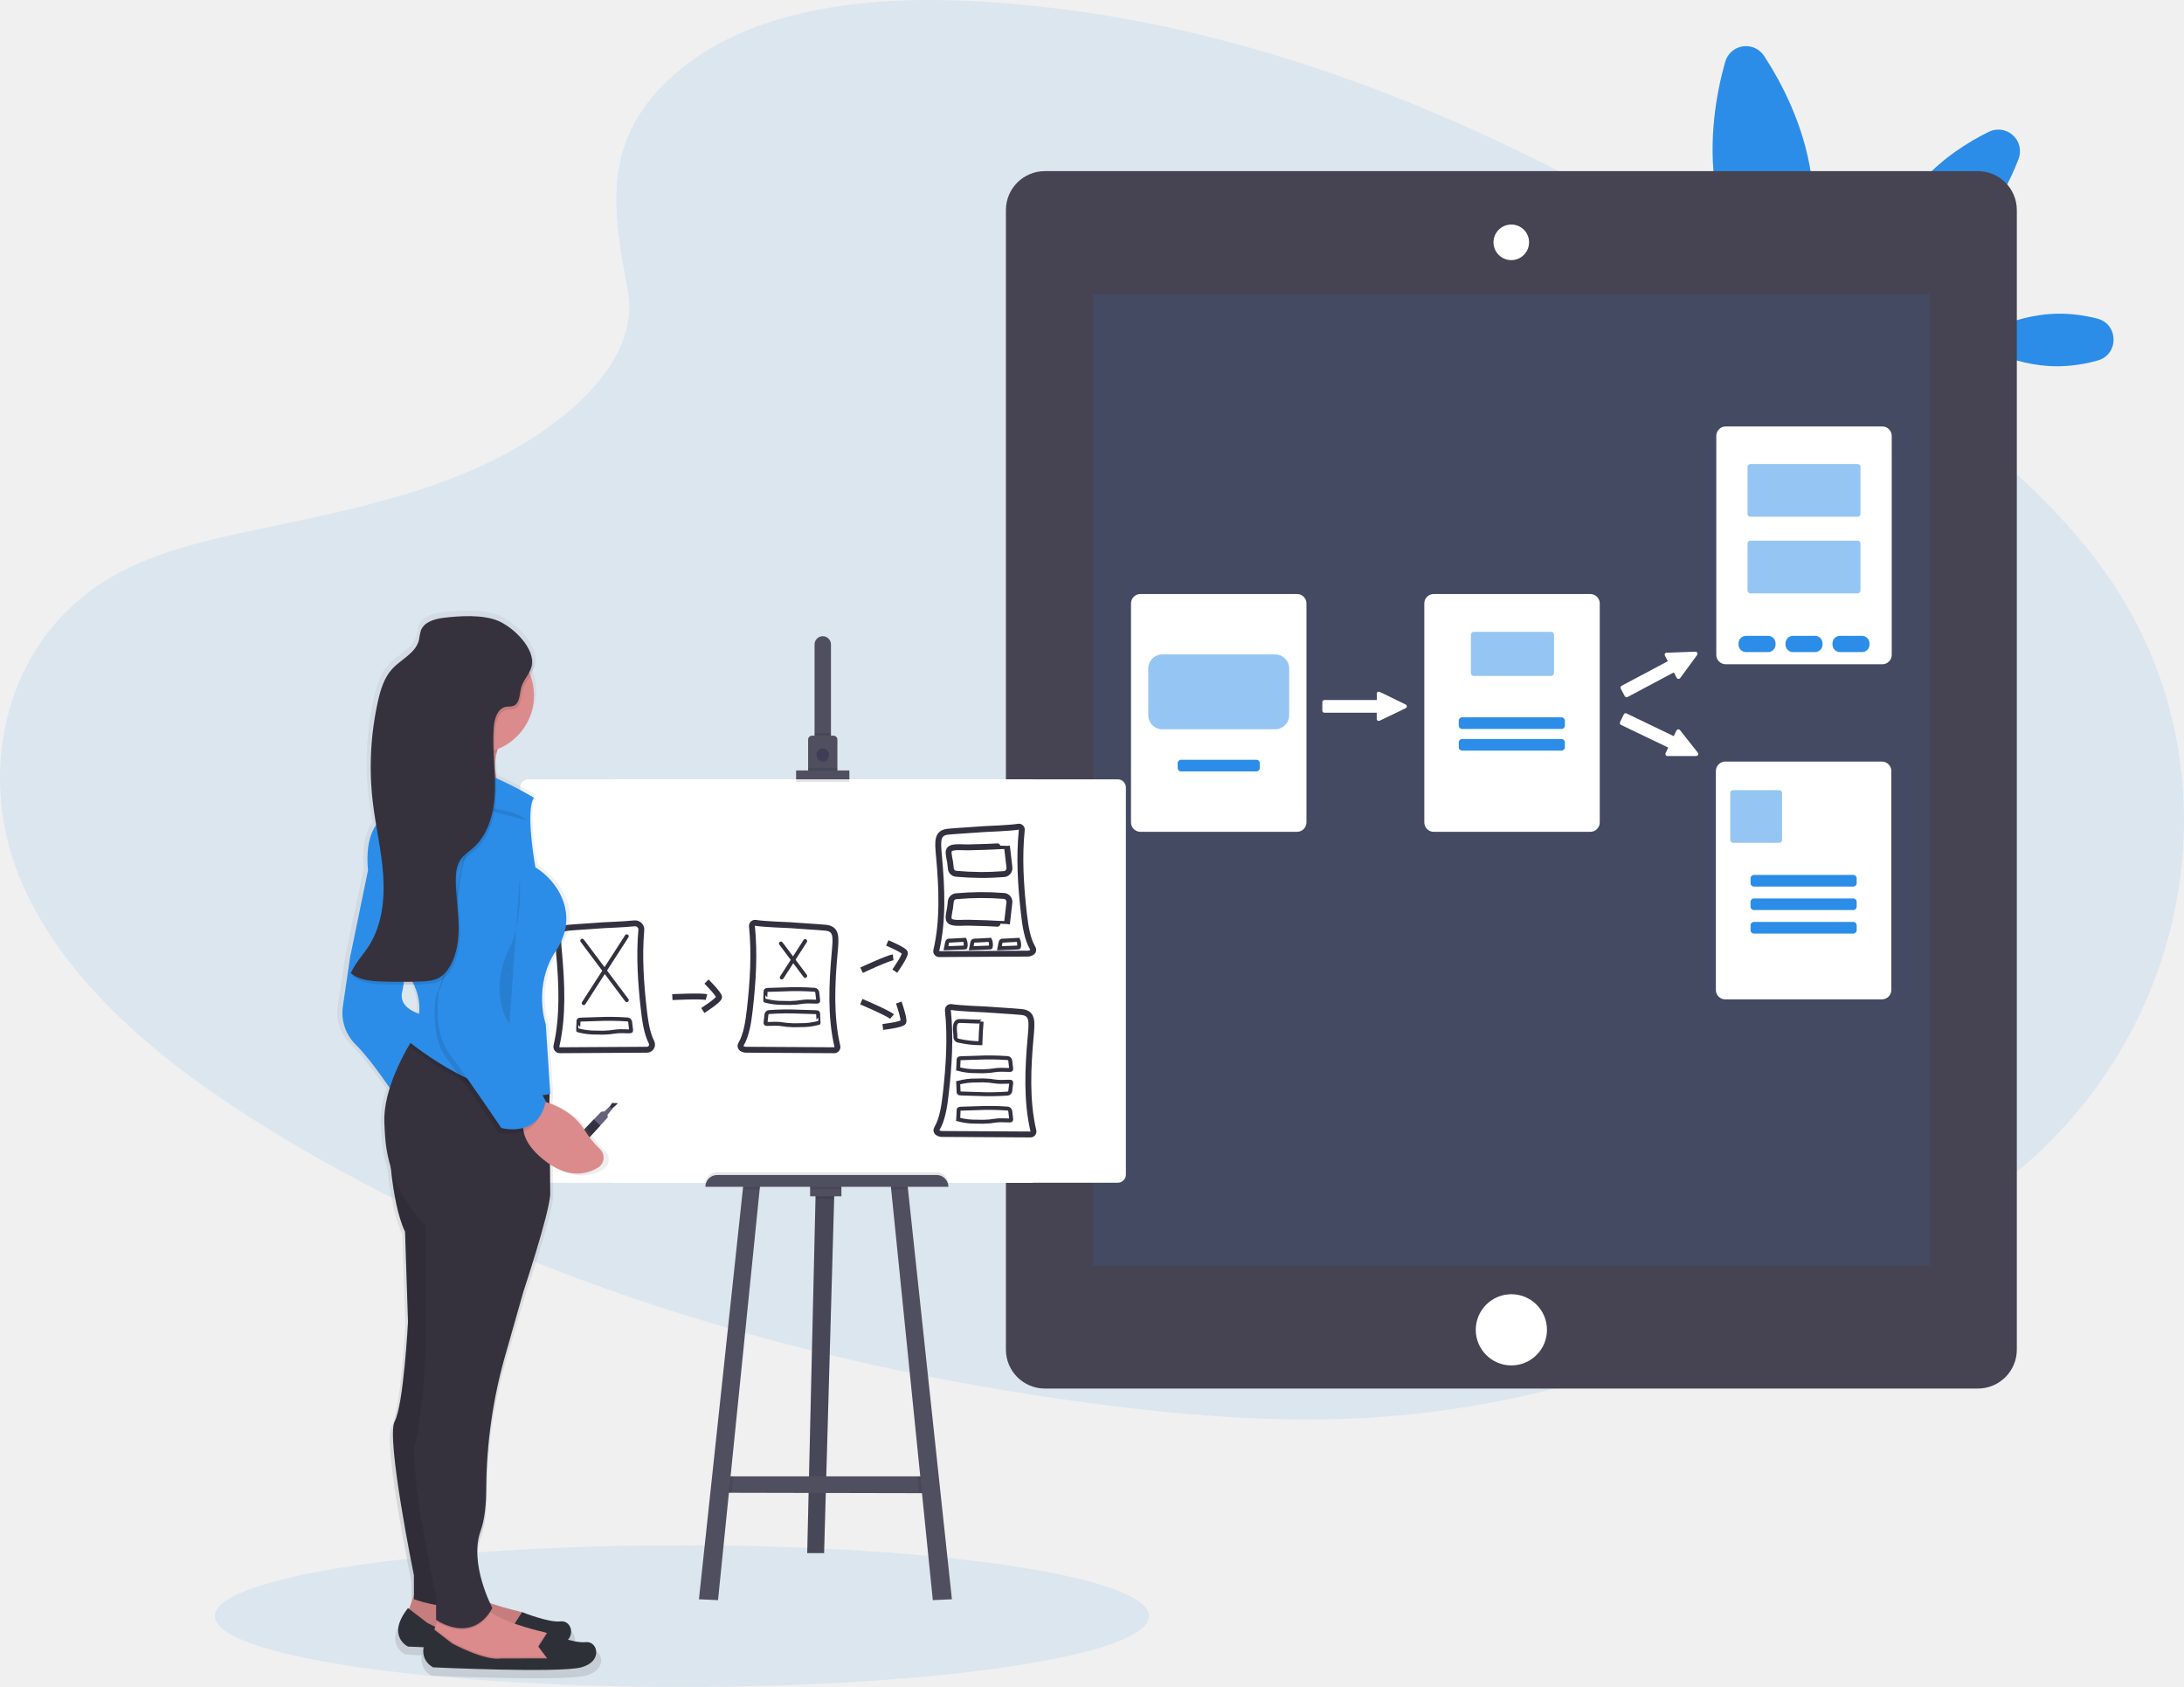
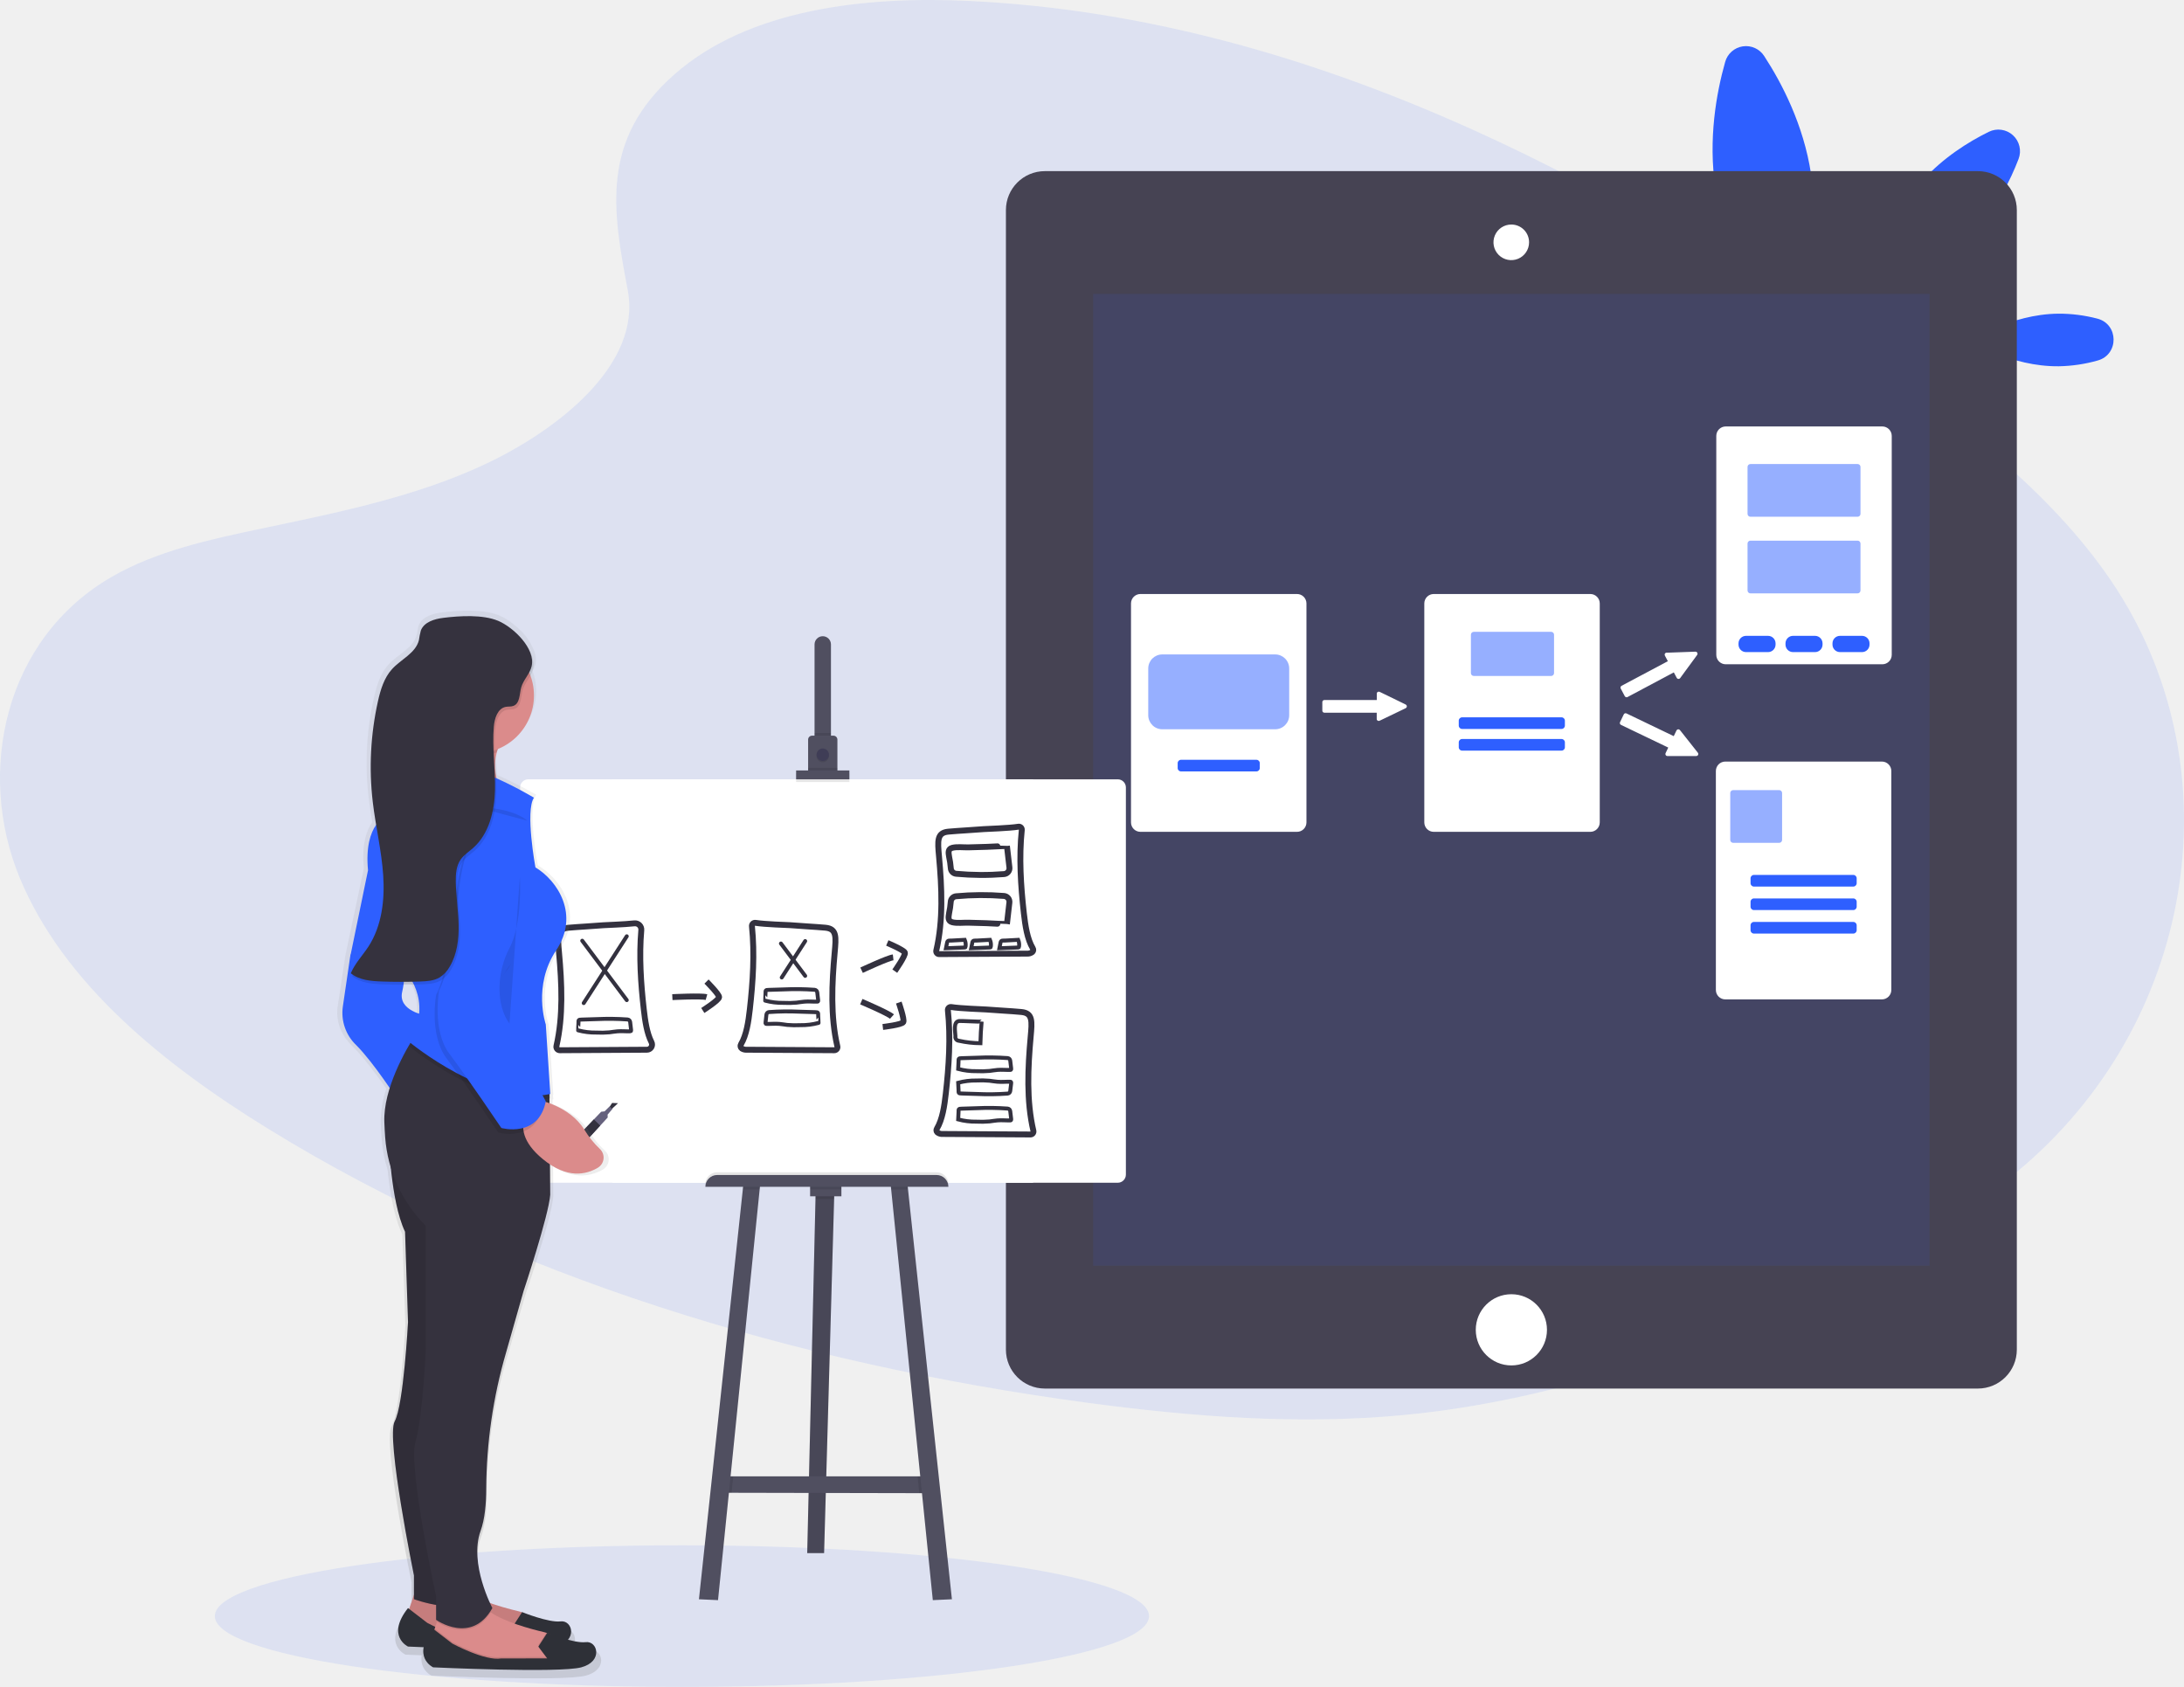
<svg xmlns="http://www.w3.org/2000/svg" id="a6f4e524-a1b8-434a-a0ca-43acb27f4769" data-name="Layer 1" width="1110.46" height="857.68" viewBox="0 0 1110.46 857.68">
  <defs>
    <linearGradient id="ed123d47-1cc8-43ee-8efc-264e01b6d696" x1="2277.26" y1="874.51" x2="2277.26" y2="331.66" gradientTransform="translate(-1992)" gradientUnits="userSpaceOnUse">
      <stop offset="0" stop-color="gray" stop-opacity="0.25" />
      <stop offset="0.54" stop-color="gray" stop-opacity="0.12" />
      <stop offset="1" stop-color="gray" stop-opacity="0.1" />
    </linearGradient>
  </defs>
-   <ellipse cx="346.73" cy="821.68" rx="237.5" ry="36" fill="#2C8DE8" opacity="0.1" />
-   <path d="M387.66,59C425.33,25.8,484.47,19,538.31,21.68,707.39,30,860,110.67,992.05,201.94c47.8,33.05,94.86,68.65,125.88,114.16,63.16,92.62,44.42,220.94-43.4,297.24-29.88,26-66.1,45.87-103.28,63.51-66.12,31.37-137.46,56.55-212.5,63.72-53.51,5.11-107.68.95-160.88-6.18-148.64-19.92-294.54-64-416.82-139.37C127.42,562,76.87,520.86,54.76,467.37s-8-121.27,46.81-152.92c22.65-13.1,49.73-19,76.24-24.57,39-8.17,78.68-16.23,113.9-32.84,36.37-17.17,79.44-50.36,72.24-88.34C356.22,127.93,350,92.14,387.66,59Z" transform="translate(-44.77 -21.16)" fill="#2C8DE8" opacity="0.1" />
-   <path d="M965.6,109.62c6.76,44.56-12.05,84.37-12.05,84.37S923.78,161.56,917,117c-3.79-25,.46-48.48,4.92-64.3a11,11,0,0,1,19.89-3C950.78,63.46,961.81,84.63,965.6,109.62Z" transform="translate(-44.77 -21.16)" fill="#2C8DE8" />
-   <path d="M1091.3,180.64a76.91,76.91,0,0,1,19.85,2.51c10.91,2.8,11.08,18.25.23,21.29a77.15,77.15,0,0,1-19.79,2.94c-24.53.27-44.56-12.89-44.56-12.89S1066.77,180.91,1091.3,180.64Z" transform="translate(-44.77 -21.16)" fill="#2C8DE8" />
-   <path d="M1022.32,112.9c-22.83,25.09-27.66,57.88-27.66,57.88s32.18-7.9,55-33c10.58-11.63,17.3-24.91,21.46-35.81A11,11,0,0,0,1056,88.17C1045.48,93.34,1032.9,101.27,1022.32,112.9Z" transform="translate(-44.77 -21.16)" fill="#2C8DE8" />
+   <ellipse cx="346.73" cy="821.68" rx="237.5" ry="36" fill="#2E5FFF" opacity="0.1" />
+   <path d="M387.66,59C425.33,25.8,484.47,19,538.31,21.68,707.39,30,860,110.67,992.05,201.94c47.8,33.05,94.86,68.65,125.88,114.16,63.16,92.62,44.42,220.94-43.4,297.24-29.88,26-66.1,45.87-103.28,63.51-66.12,31.37-137.46,56.55-212.5,63.72-53.51,5.11-107.68.95-160.88-6.18-148.64-19.92-294.54-64-416.82-139.37C127.42,562,76.87,520.86,54.76,467.37s-8-121.27,46.81-152.92c22.65-13.1,49.73-19,76.24-24.57,39-8.17,78.68-16.23,113.9-32.84,36.37-17.17,79.44-50.36,72.24-88.34C356.22,127.93,350,92.14,387.66,59Z" transform="translate(-44.77 -21.16)" fill="#2E5FFF" opacity="0.1" />
+   <path d="M965.6,109.62c6.76,44.56-12.05,84.37-12.05,84.37S923.78,161.56,917,117c-3.79-25,.46-48.48,4.92-64.3a11,11,0,0,1,19.89-3C950.78,63.46,961.81,84.63,965.6,109.62Z" transform="translate(-44.77 -21.16)" fill="#2E5FFF" />
+   <path d="M1091.3,180.64a76.91,76.91,0,0,1,19.85,2.51c10.91,2.8,11.08,18.25.23,21.29a77.15,77.15,0,0,1-19.79,2.94c-24.53.27-44.56-12.89-44.56-12.89S1066.77,180.91,1091.3,180.64Z" transform="translate(-44.77 -21.16)" fill="#2E5FFF" />
+   <path d="M1022.32,112.9c-22.83,25.09-27.66,57.88-27.66,57.88s32.18-7.9,55-33c10.58-11.63,17.3-24.91,21.46-35.81A11,11,0,0,0,1056,88.17C1045.48,93.34,1032.9,101.27,1022.32,112.9Z" transform="translate(-44.77 -21.16)" fill="#2E5FFF" />
  <rect x="511.46" y="87.01" width="514" height="618.97" rx="19.8" fill="#464353" />
-   <rect x="555.8" y="149.45" width="425.32" height="494.09" fill="#2C8DE8" opacity="0.1" />
+   <rect x="555.8" y="149.45" width="425.32" height="494.09" fill="#2E5FFF" opacity="0.1" />
  <circle cx="768.46" cy="676.12" r="18.1" fill="#fff" />
  <path d="M813.23,152.92a8.55,8.55,0,1,1,8.55-8.55A8.57,8.57,0,0,1,813.23,152.92Z" transform="translate(-44.77 -21.16)" fill="#fff" />
  <path d="M813.23,136.32a8.05,8.05,0,1,1-8.05,8.05,8.06,8.06,0,0,1,8.05-8.05m0-1a9.05,9.05,0,1,0,9,9.05,9,9,0,0,0-9-9.05Z" transform="translate(-44.77 -21.16)" fill="#fff" />
  <rect x="575.56" y="302.51" width="88.21" height="119.92" rx="4.3" fill="#fff" stroke="#fff" stroke-miterlimit="10" />
-   <rect x="583.83" y="332.73" width="71.67" height="38.05" rx="7.14" fill="#2C8DE8" opacity="0.5" />
-   <rect x="598.79" y="386.3" width="41.75" height="5.91" rx="1.69" fill="#2C8DE8" />
+   <rect x="583.83" y="332.73" width="71.67" height="38.05" rx="7.14" fill="#2E5FFF" opacity="0.5" />
+   <rect x="598.79" y="386.3" width="41.75" height="5.91" rx="1.69" fill="#2E5FFF" />
  <rect x="724.69" y="302.51" width="88.21" height="119.92" rx="4.3" fill="#fff" stroke="#fff" stroke-miterlimit="10" />
-   <rect x="747.89" y="321.24" width="42.27" height="22.44" rx="1.46" fill="#2C8DE8" opacity="0.5" />
-   <rect x="741.71" y="364.71" width="53.96" height="5.91" rx="1.69" fill="#2C8DE8" />
-   <rect x="741.71" y="375.73" width="53.96" height="5.91" rx="1.69" fill="#2C8DE8" />
+   <rect x="747.89" y="321.24" width="42.27" height="22.44" rx="1.46" fill="#2E5FFF" opacity="0.5" />
+   <rect x="741.71" y="364.71" width="53.96" height="5.91" rx="1.69" fill="#2E5FFF" />
+   <rect x="741.71" y="375.73" width="53.96" height="5.91" rx="1.69" fill="#2E5FFF" />
  <rect x="873.15" y="217.32" width="88.21" height="119.92" rx="4.3" fill="#fff" stroke="#fff" stroke-miterlimit="10" />
-   <rect x="888.54" y="235.93" width="57.43" height="26.8" rx="1.46" fill="#2C8DE8" opacity="0.5" />
-   <rect x="888.54" y="274.88" width="57.43" height="26.8" rx="1.46" fill="#2C8DE8" opacity="0.5" />
-   <rect x="883.95" y="323.28" width="18.84" height="8.27" rx="3.83" fill="#2C8DE8" />
-   <rect x="907.84" y="323.28" width="18.84" height="8.27" rx="3.83" fill="#2C8DE8" />
-   <rect x="931.73" y="323.28" width="18.84" height="8.27" rx="3.83" fill="#2C8DE8" />
+   <rect x="888.54" y="235.93" width="57.43" height="26.8" rx="1.46" fill="#2E5FFF" opacity="0.5" />
+   <rect x="888.54" y="274.88" width="57.43" height="26.8" rx="1.46" fill="#2E5FFF" opacity="0.5" />
+   <rect x="883.95" y="323.28" width="18.84" height="8.27" rx="3.83" fill="#2E5FFF" />
+   <rect x="907.84" y="323.28" width="18.84" height="8.27" rx="3.83" fill="#2E5FFF" />
+   <rect x="931.73" y="323.28" width="18.84" height="8.27" rx="3.83" fill="#2E5FFF" />
  <rect x="872.94" y="387.7" width="88.21" height="119.92" rx="4.3" fill="#fff" stroke="#fff" stroke-miterlimit="10" />
-   <rect x="879.75" y="401.72" width="26.36" height="26.8" rx="1.46" fill="#2C8DE8" opacity="0.5" />
-   <rect x="890.07" y="444.84" width="53.96" height="5.91" rx="1.69" fill="#2C8DE8" />
-   <rect x="890.07" y="456.79" width="53.96" height="5.91" rx="1.69" fill="#2C8DE8" />
-   <rect x="890.07" y="468.74" width="53.96" height="5.91" rx="1.69" fill="#2C8DE8" />
+   <rect x="879.75" y="401.72" width="26.36" height="26.8" rx="1.46" fill="#2E5FFF" opacity="0.5" />
+   <rect x="890.07" y="444.84" width="53.96" height="5.91" rx="1.69" fill="#2E5FFF" />
+   <rect x="890.07" y="456.79" width="53.96" height="5.91" rx="1.69" fill="#2E5FFF" />
+   <rect x="890.07" y="468.74" width="53.96" height="5.91" rx="1.69" fill="#2E5FFF" />
  <path d="M759.29,380.77l-1.35.65L747,386.68l-1,.47a.54.54,0,0,1-.73-.29.59.59,0,0,1,0-.2v-3.11a.53.53,0,0,0-.53-.53H718.15a.54.54,0,0,1-.54-.53V378.1a.54.54,0,0,1,.54-.53h26.62a.54.54,0,0,0,.53-.54v-3.18a.65.65,0,0,1,0-.2.54.54,0,0,1,.73-.28l1,.47,10.91,5.31,1.35.66A.53.53,0,0,1,759.29,380.77Z" transform="translate(-44.77 -21.16)" fill="#fff" stroke="#fff" stroke-miterlimit="10" />
  <path d="M907.32,353.8l-.88,1.21-7.16,9.76-.63.87a.55.55,0,0,1-.78.09.48.48,0,0,1-.12-.16l-1.46-2.74a.55.55,0,0,0-.73-.23l-23.5,12.51a.53.53,0,0,1-.72-.22L869.28,371a.53.53,0,0,1,.22-.72L893,357.79a.53.53,0,0,0,.22-.72l-1.49-2.81a.35.35,0,0,1-.06-.19.52.52,0,0,1,.51-.59l1.07,0,12.12-.44,1.5-.05A.53.53,0,0,1,907.32,353.8Z" transform="translate(-44.77 -21.16)" fill="#fff" stroke="#fff" stroke-miterlimit="10" />
  <path d="M907.24,405.06h-1.49l-12.11,0h-1.07a.53.53,0,0,1-.53-.57.45.45,0,0,1,.05-.19l1.34-2.81a.53.53,0,0,0-.25-.71l-24-11.52a.54.54,0,0,1-.25-.72l1.9-3.95a.52.52,0,0,1,.71-.25l24,11.53a.55.55,0,0,0,.72-.25l1.38-2.87a.52.52,0,0,1,.89-.1l.67.83,7.53,9.52.93,1.18A.53.53,0,0,1,907.24,405.06Z" transform="translate(-44.77 -21.16)" fill="#fff" stroke="#fff" stroke-miterlimit="10" />
  <polygon points="424.19 606.65 424.11 609.58 419.01 789.65 410.43 789.65 414.64 609.58 414.72 606.2 424.19 606.65" fill="#504f60" />
  <polygon points="424.19 606.65 424.11 609.58 419.01 789.65 410.43 789.65 414.64 609.58 414.72 606.2 424.19 606.65" opacity="0.1" />
  <polygon points="473.84 759.19 467.42 759.17 371.97 758.97 366.89 758.96 369.59 750.61 473.16 750.61 473.84 759.19" fill="#504f60" />
  <polygon points="424.19 606.65 424.11 609.58 414.64 609.58 414.72 606.2 424.19 606.65" opacity="0.1" />
  <rect x="411.9" y="602.25" width="15.91" height="5.98" fill="#504f60" />
  <polygon points="372.82 750.61 371.97 758.97 366.89 758.96 369.59 750.61 372.82 750.61" opacity="0.1" />
  <polygon points="386.52 602.14 386.25 604.73 365.08 813.56 355.38 813.11 377.69 604.73 377.94 602.36 386.52 602.14" fill="#504f60" />
  <polygon points="473.84 759.19 467.42 759.17 466.55 750.61 473.16 750.61 473.84 759.19" opacity="0.1" />
  <polygon points="484 813.11 474.29 813.56 453.12 604.73 452.86 602.14 461.43 602.36 461.68 604.73 484 813.11" fill="#504f60" />
  <rect x="311.38" y="396.23" width="213.91" height="205.11" fill="#fff" />
  <rect x="264.46" y="396.23" width="308" height="205.11" rx="4.13" fill="#fff" />
  <path d="M467.27,348.8v49.53h-8.34V348.8a4.17,4.17,0,1,1,8.34,0Z" transform="translate(-44.77 -21.16)" fill="#504f60" />
  <rect x="414.16" y="372.66" width="8.35" height="4.51" opacity="0.1" />
  <path d="M470.55,397.2v16.36H455.66V397.2a2,2,0,0,1,2-2h10.83A2,2,0,0,1,470.55,397.2Z" transform="translate(-44.77 -21.16)" fill="#504f60" />
  <circle cx="418.33" cy="384.39" r="3.16" opacity="0.1" />
  <circle cx="418.33" cy="383.71" r="3.16" fill="#3f3d56" />
  <rect x="410.89" y="390.37" width="14.89" height="2.03" opacity="0.1" />
  <rect x="404.79" y="393.08" width="27.08" height="4.51" opacity="0.1" />
  <rect x="404.79" y="391.72" width="27.08" height="4.51" fill="#504f60" />
  <path d="M364.63,596H476.21a6,6,0,0,1,6,6v0a0,0,0,0,1,0,0H358.65a0,0,0,0,1,0,0v0A6,6,0,0,1,364.63,596Z" opacity="0.1" />
  <polygon points="377.94 602.36 386.52 602.14 386.25 604.73 377.69 604.73 377.94 602.36" opacity="0.1" />
  <rect x="411.9" y="602.25" width="15.91" height="2.48" opacity="0.1" />
  <polygon points="461.68 604.73 453.12 604.73 452.86 602.14 461.43 602.36 461.68 604.73" opacity="0.1" />
  <path d="M364.63,597.4H476.21a6,6,0,0,1,6,6v0a0,0,0,0,1,0,0H358.65a0,0,0,0,1,0,0v0a6,6,0,0,1,6-6Z" fill="#504f60" />
  <path d="M562.59,441.48a1.49,1.49,0,0,1,1.71,1.64c-1.45,14-.52,28.34,1.05,42.31.73,6.39,1.72,13.15,4.55,17.89a1.51,1.51,0,0,1-.2,1.86,4,4,0,0,1-2.78.83l-44.63.25a1.49,1.49,0,0,1-1.46-1.84c3.59-15.3,2.82-32,1.38-47.87-.71-7.81-1.12-12,4.71-12.55,6-.54,12-.79,18-1.29C546.36,442.59,557.9,442.25,562.59,441.48Z" transform="translate(-44.77 -21.16)" fill="#fff" stroke="#33313f" stroke-miterlimit="10" stroke-width="3" />
  <path d="M528.44,533.17a1.49,1.49,0,0,0-1.71,1.64c1.45,14,.52,28.34-1.06,42.31-.72,6.39-1.71,13.15-4.54,17.9a1.49,1.49,0,0,0,.2,1.85,4,4,0,0,0,2.78.83l44.63.26a1.51,1.51,0,0,0,1.46-1.85c-3.59-15.3-2.82-32-1.38-47.87.71-7.81,1.12-12-4.71-12.55s-12-.79-18-1.29C544.67,534.28,533.13,533.94,528.44,533.17Z" transform="translate(-44.77 -21.16)" fill="#fff" stroke="#33313f" stroke-miterlimit="10" stroke-width="3" />
  <path d="M541.55,558.93a132.37,132.37,0,0,1,15.56.19,1.47,1.47,0,0,1,1.32,1.3l.49,4.09a.58.58,0,0,1-.12.53.55.55,0,0,1-.38.1c-2.18.06-4.36-.19-6.53,0-1.35.11-2.69.37-4,.52a47.75,47.75,0,0,1-6.66.12,33.56,33.56,0,0,1-9.27-1.14s.18-3.39.18-3.71c0-1.58-.05-1.72,1.58-1.76Z" transform="translate(-44.77 -21.16)" fill="none" stroke="#33313f" stroke-linecap="round" stroke-miterlimit="10" stroke-width="2" />
  <path d="M541.55,577.37a130.24,130.24,0,0,0,15.56-.2,1.47,1.47,0,0,0,1.32-1.3l.49-4.08a.6.6,0,0,0-.12-.54.55.55,0,0,0-.38-.1c-2.18-.06-4.36.2-6.53,0-1.35-.1-2.69-.36-4-.51a46.26,46.26,0,0,0-6.66-.12,33.56,33.56,0,0,0-9.27,1.14s.18,3.38.18,3.71c0,1.58-.05,1.71,1.58,1.76Z" transform="translate(-44.77 -21.16)" fill="none" stroke="#33313f" stroke-linecap="round" stroke-miterlimit="10" stroke-width="2" />
  <path d="M541.55,584.59a130.24,130.24,0,0,1,15.56.2,1.47,1.47,0,0,1,1.32,1.3l.49,4.08a.6.6,0,0,1-.12.54.55.55,0,0,1-.38.1c-2.18.06-4.36-.2-6.53,0-1.35.1-2.69.37-4,.52a47.75,47.75,0,0,1-6.66.11,33.55,33.55,0,0,1-9.27-1.13s.18-3.39.18-3.72c0-1.58-.05-1.71,1.58-1.75Z" transform="translate(-44.77 -21.16)" fill="none" stroke="#33313f" stroke-linecap="round" stroke-miterlimit="10" stroke-width="2" />
  <path d="M548.12,499a6.61,6.61,0,0,1,.44,3.48.52.52,0,0,1-.07.27.54.54,0,0,1-.42.15l-9.5.37s.53-2.8.6-3c.33-1.14,1.16-.84,2.23-.9Z" transform="translate(-44.77 -21.16)" fill="#fff" stroke="#33313f" stroke-linecap="round" stroke-miterlimit="10" stroke-width="2" />
  <path d="M562.47,499a6.61,6.61,0,0,1,.43,3.48.51.51,0,0,1-.06.27.56.56,0,0,1-.42.15l-9.51.37s.54-2.8.61-3c.32-1.14,1.15-.84,2.23-.9Z" transform="translate(-44.77 -21.16)" fill="#fff" stroke="#33313f" stroke-linecap="round" stroke-miterlimit="10" stroke-width="2" />
  <path d="M556.74,451.26l1.28,11a3,3,0,0,1-2.73,3.31,142.81,142.81,0,0,1-24.38-.16,3,3,0,0,1-2.71-2.86,42.69,42.69,0,0,0-.86-5.83c-.33-2-.69-3.93,1.67-4.52s5.59-.17,8.17-.22q4.64-.09,9.25-.26C547.29,451.72,556.74,451.21,556.74,451.26Z" transform="translate(-44.77 -21.16)" fill="none" stroke="#33313f" stroke-miterlimit="10" stroke-width="3" />
  <path d="M556.74,491,558,480a3,3,0,0,0-2.73-3.31,143.84,143.84,0,0,0-24.38.15,3,3,0,0,0-2.71,2.87,42.69,42.69,0,0,1-.86,5.83c-.33,2-.69,3.93,1.67,4.52s5.59.17,8.17.22c3.09.06,6.17.14,9.25.26C547.29,490.57,556.74,491.08,556.74,491Z" transform="translate(-44.77 -21.16)" fill="none" stroke="#33313f" stroke-miterlimit="10" stroke-width="3" />
  <path d="M543.89,540.57q-.5,5.49-.63,11a52.07,52.07,0,0,1-10.91-1.25,1.93,1.93,0,0,1-1.79-2.36c-.07-2.28-1.27-7.37,1.94-7.69C533.46,540.17,543.88,540.75,543.89,540.57Z" transform="translate(-44.77 -21.16)" fill="none" stroke="#33313f" stroke-linecap="round" stroke-miterlimit="10" stroke-width="2" />
  <path d="M367.32,490.61a3.19,3.19,0,0,1,3.52,3.47c-1.15,13.31-.24,26.94,1.26,40.21.67,5.9,1.56,12.11,3.92,16.76a2.62,2.62,0,0,1-2.32,3.82h0l-44.28.26a1.76,1.76,0,0,1-1.73-2.14c3.51-15.22,2.74-31.84,1.31-47.58-.72-7.81-1.12-12,4.7-12.55,6-.53,12-.78,17.95-1.29C352.92,491.47,362,491.19,367.32,490.61Z" transform="translate(-44.77 -21.16)" fill="#fff" stroke="#33313f" stroke-linecap="round" stroke-miterlimit="10" stroke-width="3" />
  <path d="M428.92,490.36a1.59,1.59,0,0,0-1.82,1.76c1.43,13.93.5,28.25-1.07,42.17-.72,6.39-1.71,13.12-4.53,17.87a1.58,1.58,0,0,0,.42,2.07,4.19,4.19,0,0,0,2.54.64l44.51.26a1.6,1.6,0,0,0,1.55-2c-3.55-15.27-2.79-31.95-1.35-47.75.71-7.81,1.12-12-4.7-12.55-6-.53-12-.78-18-1.29C445,491.45,433.7,491.12,428.92,490.36Z" transform="translate(-44.77 -21.16)" fill="#fff" stroke="#33313f" stroke-miterlimit="10" stroke-width="3" />
  <line x1="296.04" y1="478.29" x2="318.68" y2="508.49" fill="#fff" stroke="#33313f" stroke-linecap="round" stroke-miterlimit="10" stroke-width="2" />
  <line x1="318.68" y1="476.03" x2="296.79" y2="510" fill="#fff" stroke="#33313f" stroke-linecap="round" stroke-miterlimit="10" stroke-width="2" />
  <line x1="397.07" y1="479.71" x2="409.4" y2="496.16" fill="#fff" stroke="#33313f" stroke-linecap="round" stroke-miterlimit="10" stroke-width="2" />
  <line x1="409.4" y1="478.47" x2="397.48" y2="496.98" fill="#fff" stroke="#33313f" stroke-linecap="round" stroke-miterlimit="10" stroke-width="2" />
  <path d="M348.29,539.3a132.56,132.56,0,0,1,15.57.19,1.49,1.49,0,0,1,1.32,1.3l.48,4.09a.63.63,0,0,1-.11.54.7.7,0,0,1-.38.1c-2.18.06-4.37-.2-6.54,0-1.35.1-2.68.36-4,.51a47.72,47.72,0,0,1-6.66.12,33.44,33.44,0,0,1-9.26-1.14c-.06,0,.18-3.38.18-3.71,0-1.58-.06-1.71,1.57-1.76Z" transform="translate(-44.77 -21.16)" fill="none" stroke="#33313f" stroke-linecap="round" stroke-miterlimit="10" stroke-width="2" />
  <path d="M443.41,524.2a130.43,130.43,0,0,1,15.57.2,1.47,1.47,0,0,1,1.32,1.3l.48,4.08a.63.63,0,0,1-.11.54.56.56,0,0,1-.38.1c-2.18.06-4.37-.2-6.54,0-1.35.1-2.68.37-4,.51a46.26,46.26,0,0,1-6.66.12,33.56,33.56,0,0,1-9.27-1.14c-.05,0,.18-3.38.18-3.71,0-1.58-.05-1.71,1.58-1.76Z" transform="translate(-44.77 -21.16)" fill="none" stroke="#33313f" stroke-linecap="round" stroke-miterlimit="10" stroke-width="2" />
  <path d="M451.34,535.53a132.39,132.39,0,0,0-15.56.19,1.47,1.47,0,0,0-1.32,1.3L434,541.1a.57.57,0,0,0,.11.54.55.55,0,0,0,.38.1c2.18.06,4.36-.19,6.54,0,1.35.1,2.68.37,4,.52a49.33,49.33,0,0,0,6.66.12,33.47,33.47,0,0,0,9.27-1.14c.05,0-.18-3.39-.18-3.71,0-1.59.06-1.72-1.57-1.76Z" transform="translate(-44.77 -21.16)" fill="none" stroke="#33313f" stroke-linecap="round" stroke-miterlimit="10" stroke-width="2" />
  <path d="M386.63,528.13s14.71-.75,17.35,0" transform="translate(-44.77 -21.16)" fill="none" stroke="#33313f" stroke-miterlimit="10" stroke-width="3" />
  <path d="M404,520.21s6.41,6.41,6.41,7.92-8.3,6.79-8.3,6.79" transform="translate(-44.77 -21.16)" fill="none" stroke="#33313f" stroke-miterlimit="10" stroke-width="3" />
  <path d="M482.84,514.45s13.33-6.24,16.06-6.54" transform="translate(-44.77 -21.16)" fill="none" stroke="#33313f" stroke-miterlimit="10" stroke-width="3" />
  <path d="M495.92,500.58s8.35,3.52,8.92,4.91-5.12,9.42-5.12,9.42" transform="translate(-44.77 -21.16)" fill="none" stroke="#33313f" stroke-miterlimit="10" stroke-width="3" />
  <path d="M482.7,530.43s13.55,5.75,15.6,7.59" transform="translate(-44.77 -21.16)" fill="none" stroke="#33313f" stroke-miterlimit="10" stroke-width="3" />
  <path d="M501.76,530.89s3,8.57,2.3,9.93-10.43,2.48-10.43,2.48" transform="translate(-44.77 -21.16)" fill="none" stroke="#33313f" stroke-miterlimit="10" stroke-width="3" />
  <path d="M535.29,499a6.61,6.61,0,0,1,.43,3.48.51.51,0,0,1-.06.27.56.56,0,0,1-.42.15l-9.51.37s.54-2.8.61-3c.32-1.14,1.16-.84,2.23-.9Z" transform="translate(-44.77 -21.16)" fill="#fff" stroke="#33313f" stroke-linecap="round" stroke-miterlimit="10" stroke-width="2" />
  <polygon points="310.87 564.02 314.23 560.89 311.23 560.77 309.66 563.18 310.87 564.02" fill="#33313f" />
  <polygon points="286.7 585.94 290.26 581.37 291.05 580.55 301.95 569.13 305.66 565.25 307.4 565.04 309.9 562.56 311.37 563.85 308.94 566.69 308.98 568.18 305.19 572.29 294.49 583.91 293.8 584.65 289.5 588.63 286.7 585.94" fill="#65617d" />
  <polygon points="291.05 580.55 301.95 569.13 305.19 572.29 294.49 583.91 291.05 580.55" fill="#33313f" />
  <path d="M352.27,606.11a48,48,0,0,1-8.19-10c-4.8-7.48-12.82-11.52-18.32-13.53l0-2.43.34-.07-.15-2.26.15,0-.39-6v-.05h0L323.73,542s-7.05-19.85,5.48-38.16.78-35.87-11-42.74c0,0-5.48-29-.78-35.87a203.68,203.68,0,0,0-19.68-9.95c-.11-.36-.2-.72-.29-1.1-.13-2.7-.3-5.4-.45-8.1a29.47,29.47,0,0,1,.77-4.16c.15-.57.32-1.14.5-1.73a29.78,29.78,0,0,0,19.15-27.61,29,29,0,0,0-1.86-10.24A12.87,12.87,0,0,0,317,359c.75-3.09-.1-6.39-1.86-9.52C312,342.7,304.17,336.35,298.49,334c-8.14-3.3-20.39-2.52-28.87-1.5-4.76.57-10.19,2.16-11.91,6.52-.63,1.6-.64,3.37-1.08,5-1.78,6.66-9.47,9.76-14.22,14.86-4.2,4.5-6,10.59-7.4,16.52a151.21,151.21,0,0,0-2.75,51.85c.48,4,1.12,7.95,1.8,11.91-2.86,4-5.44,11.07-4.26,23.35l-9.4,44.26-3.91,25.95s-2.35,10.68,7,19.84c6,5.84,13.25,15.71,17.72,22.1a52.45,52.45,0,0,0-2.85,17.59c.1,2.72.25,5.35.44,7.85a69.33,69.33,0,0,0,3,15.64c1.1,10.66,3.27,24.29,7.52,33l1.56,46.55s-2.35,42.74-7,51.13,10.17,79.37,10.17,79.37v9.92l-2.5,7.34-.63-.47c-11.74,14.5,0,19.84,0,19.84s3.2.15,8.31.35a9.36,9.36,0,0,0,5,10.34s66.53,3.05,78.28,0,8.61-13.74,2.34-13c-2.39.3-5.92-.33-9.37-1.22,3.65-4.25.73-10-3.93-9.46-6.26.76-20.35-4.78-20.35-4.78l-.07.09a10.5,10.5,0,0,0-1.38-.42,156.67,156.67,0,0,1-15.49-4.33c-3-6.43-10-23.71-5-37.11,2.26-6.06,3-14.12,3-21.94a249,249,0,0,1,10.31-69.66l9.39-32s13.31-38.93,14.09-49.61L326,614.13c11,7,19.75,4.9,25.33,1.63A6,6,0,0,0,352.27,606.11Zm-104.47-81c.27-1.12.49-2.34.68-3.63,1.84,0,3.69,0,5.53-.06a28.17,28.17,0,0,1,2.78,15C252.55,535.11,246.21,531.9,247.8,525.16Z" transform="translate(-44.77 -21.16)" fill="url(#ed123d47-1cc8-43ee-8efc-264e01b6d696)" />
  <path d="M255.24,832l-3,9,9.79,9.79,32.39,7.53,23.35-2.26-1.51-8.29h0a10,10,0,0,0-7.42-7.29c-9.6-2.26-27.9-7.4-31.75-14.55Z" transform="translate(-44.77 -21.16)" fill="#db8b8b" />
  <path d="M255.24,832l-3,9,9.79,9.79,32.39,7.53,23.35-2.26-1.51-8.29h0a10,10,0,0,0-7.42-7.29c-9.6-2.26-27.9-7.4-31.75-14.55Z" transform="translate(-44.77 -21.16)" opacity="0.1" />
  <path d="M310.23,853.8l-4.52-6,4.52-7s13.55,5.47,19.58,4.72,9,9.79-2.26,12.8-75.32,0-75.32,0-11.3-5.27,0-19.58l9.79,7.53s16.57,9,24.86,7.53Z" transform="translate(-44.77 -21.16)" fill="#2e3037" />
  <path d="M330.56,866.61l-23.35,2.26-32.39-7.54L265,851.54l.8-2.39,1.12-3.36,1.1-3.29,21.84-6a13.5,13.5,0,0,0,4.43,4.43c7.09,4.85,19.84,8.36,27.32,10.11.31.08.63.17.93.28a9.92,9.92,0,0,1,6.49,7Z" transform="translate(-44.77 -21.16)" fill="#db8b8b" />
  <path d="M330.56,866.61l-23.35,2.26-32.39-7.54L265,851.54l.8-2.39,9,6.91s16.58,9,24.86,7.53H323l-4.52-6,4.06-6.27a9.92,9.92,0,0,1,6.49,7Z" transform="translate(-44.77 -21.16)" opacity="0.1" />
  <path d="M323,864.35l-4.52-6,4.52-7s13.56,5.47,19.58,4.72,9,9.79-2.25,12.81-75.33,0-75.33,0-11.3-5.28,0-19.59l9.79,7.53s16.58,9,24.86,7.54Z" transform="translate(-44.77 -21.16)" fill="#2e3037" />
  <path d="M304.2,427.48s-36.15,3.76-30.88-11.3a27,27,0,0,0,1.11-13.3,36.91,36.91,0,0,0-6.38-15.32l33.89,5.27a42.32,42.32,0,0,0-4.59,10.88C293.31,419.7,304.2,427.48,304.2,427.48Z" transform="translate(-44.77 -21.16)" fill="#db8b8b" />
  <path d="M242.44,599.21s.75,32.39,8.28,48.21l1.51,45.94s-2.26,42.19-6.78,50.47,9.79,78.34,9.79,78.34v12.05s24.1,9,30.88-1.51l-6.78-89.63,3-124.28Z" transform="translate(-44.77 -21.16)" fill="#35323e" />
  <path d="M242.43,599.21s.75,32.39,8.28,48.21l1.51,45.94s-2.26,42.19-6.78,50.47,9.79,78.34,9.79,78.34v12.05s24.1,9,30.88-1.51l-6.78-89.63,3-124.28Z" transform="translate(-44.77 -21.16)" opacity="0.1" />
-   <path d="M227.37,495.27l-4.52,12.05-3.76,25.61a22.65,22.65,0,0,0,6.78,19.58c9,9,21.09,27.87,21.09,27.87l14.31-42.93s-14.31-2.26-12-12.05,1.5-27.87,1.5-27.87Z" transform="translate(-44.77 -21.16)" fill="#2C8DE8" />
+   <path d="M227.37,495.27l-4.52,12.05-3.76,25.61a22.65,22.65,0,0,0,6.78,19.58c9,9,21.09,27.87,21.09,27.87l14.31-42.93s-14.31-2.26-12-12.05,1.5-27.87,1.5-27.87Z" transform="translate(-44.77 -21.16)" fill="#2E5FFF" />
  <path d="M294.32,840.91c-9.67,15.21-24.7,6.59-27.37,4.88l1.1-3.29,21.84-6A13.5,13.5,0,0,0,294.32,840.91Z" transform="translate(-44.77 -21.16)" opacity="0.1" />
  <path d="M324.54,628.59c-.76,10.54-13.56,49-13.56,49l-9,31.61A251.29,251.29,0,0,0,292,777.92c0,7.71-.71,15.67-2.88,21.65-6,16.57,6,39.17,6,39.17-10.54,18.83-28.62,6-28.62,6v-12S252.23,767.18,256,754.38s5.28-47.46,5.28-47.46V644.41a70.9,70.9,0,0,1-20.67-45c-.18-2.47-.33-5.06-.42-7.75-.61-17,11-36.92,15.54-44,1.1-1.72,1.78-2.68,1.78-2.68L324,571.36l.15.06,0,2.57,0,5.7Z" transform="translate(-44.77 -21.16)" fill="#35323e" />
  <path d="M301.94,392.83a42.32,42.32,0,0,0-4.59,10.88,29.42,29.42,0,0,1-22.92-.83,36.91,36.91,0,0,0-6.38-15.32Z" transform="translate(-44.77 -21.16)" opacity="0.1" />
  <circle cx="242.11" cy="353.59" r="29.38" fill="#db8b8b" />
  <path d="M324.54,579.63l-.33.06C292.63,586.18,253,553.27,253,553.27a38,38,0,0,0,2.74-5.61c1.1-1.72,1.78-2.68,1.78-2.68L324,571.36l.17,2.63Z" transform="translate(-44.77 -21.16)" opacity="0.1" />
-   <path d="M316.25,426.73s-42.18-25.61-55.74-15.07l-18.83,24.1s-12.05,3.77-9.79,27.87l-9,43.69L250,514.1s15.82,15.06,3,36.91c0,0,39.92,33.14,71.56,26.36L322.28,542s-6.78-19.59,5.27-37.66.75-35.4-10.54-42.18C317,462.13,311.73,433.5,316.25,426.73Z" transform="translate(-44.77 -21.16)" fill="#2C8DE8" />
+   <path d="M316.25,426.73s-42.18-25.61-55.74-15.07l-18.83,24.1s-12.05,3.77-9.79,27.87l-9,43.69L250,514.1s15.82,15.06,3,36.91c0,0,39.92,33.14,71.56,26.36L322.28,542s-6.78-19.59,5.27-37.66.75-35.4-10.54-42.18C317,462.13,311.73,433.5,316.25,426.73Z" transform="translate(-44.77 -21.16)" fill="#2E5FFF" />
  <path d="M318.51,580.38s15.82,3,23.35,15.07a46.86,46.86,0,0,0,7.89,9.85,6,6,0,0,1-.94,9.52c-6,3.6-15.72,5.81-28-4.31C299.68,593.19,318.51,580.38,318.51,580.38Z" transform="translate(-44.77 -21.16)" fill="#db8b8b" />
  <path d="M295.16,441s-15.06-1.51-18.83,37.66-9.79,48.2-9.79,48.2-3.77,20.34,5.27,32.39S298.17,597,298.17,597s18.84,5.28,22.6-13.56l-23.35-43.68s-3.76-15.07,5.27-25.61S318.51,433.5,295.16,441Z" transform="translate(-44.77 -21.16)" opacity="0.1" />
-   <path d="M296.67,438.78s-15.07-1.51-18.83,37.66-9.79,48.2-9.79,48.2S264.28,545,273.32,557s26.36,37.66,26.36,37.66,18.83,5.28,22.6-13.55l-23.35-43.69s-3.77-15.07,5.27-25.61S320,431.24,296.67,438.78Z" transform="translate(-44.77 -21.16)" fill="#2C8DE8" />
+   <path d="M296.67,438.78s-15.07-1.51-18.83,37.66-9.79,48.2-9.79,48.2S264.28,545,273.32,557s26.36,37.66,26.36,37.66,18.83,5.28,22.6-13.55l-23.35-43.69s-3.77-15.07,5.27-25.61S320,431.24,296.67,438.78Z" transform="translate(-44.77 -21.16)" fill="#2E5FFF" />
  <path d="M309.1,467s1.5,23.35-5.28,36.16-6.78,29.37,0,38.41" transform="translate(-44.77 -21.16)" opacity="0.1" />
  <path d="M312.86,438.4s-6-6-23.35-6.78-24.85-6-24.85-6" transform="translate(-44.77 -21.16)" opacity="0.1" />
  <path d="M271,336.79c-4.58.56-9.81,2.13-11.46,6.44-.61,1.58-.62,3.32-1.05,5-1.71,6.58-9.11,9.64-13.68,14.67-4,4.44-5.81,10.45-7.12,16.3A153.13,153.13,0,0,0,235,430.34c1.47,12.49,4.47,24.78,5.32,37.33s-.7,25.75-7.56,36.29c-3,4.54-6.84,8.52-8.93,13.51,4.32,3.5,10.28,4,15.84,4.19q9.72.33,19.44,0c3.4-.12,6.95-.34,9.88-2.06a15.31,15.31,0,0,0,5.19-5.56c3.7-6.29,4.64-13.85,4.48-21.15s-1.31-14.55-1.45-21.85c-.07-4,.24-8.2,2.53-11.46,1.65-2.35,4.16-3.93,6.31-5.84,8.07-7.14,10.83-18.6,11.1-29.37s-1.5-21.56-.59-32.29c.35-4.21,1.92-9.25,6.06-10.07,1.3-.26,2.69,0,3.93-.5,3.32-1.27,3-5.95,3.94-9.37,1.07-3.85,4.35-6.82,5.27-10.7,2.17-9.11-9.43-20-17-23.16C290.91,335,279.12,335.79,271,336.79Z" transform="translate(-44.77 -21.16)" opacity="0.1" />
  <path d="M270.21,335.29c-4.58.56-9.81,2.13-11.46,6.43a46,46,0,0,0-1,5c-1.71,6.58-9.12,9.64-13.69,14.68-4,4.43-5.81,10.44-7.12,16.3a153.33,153.33,0,0,0-2.64,51.17c1.47,12.49,4.47,24.79,5.31,37.33s-.69,25.75-7.55,36.29c-3,4.54-6.84,8.52-8.93,13.51,4.32,3.51,10.28,4,15.84,4.19q9.72.33,19.44,0c3.4-.12,6.95-.33,9.88-2.06a15.13,15.13,0,0,0,5.18-5.56c3.71-6.29,4.64-13.85,4.49-21.15s-1.32-14.55-1.45-21.85c-.07-4,.24-8.2,2.52-11.45,1.66-2.36,4.17-3.94,6.32-5.84,8.06-7.15,10.83-18.61,11.1-29.38s-1.51-21.56-.6-32.29c.36-4.2,1.93-9.25,6.06-10.06,1.31-.26,2.7,0,3.94-.51,3.32-1.27,3-5.94,3.94-9.37,1.06-3.85,4.34-6.81,5.27-10.69,2.17-9.12-9.43-20-17-23.17C290.15,333.51,278.37,334.28,270.21,335.29Z" transform="translate(-44.77 -21.16)" fill="#35323e" />
</svg>
